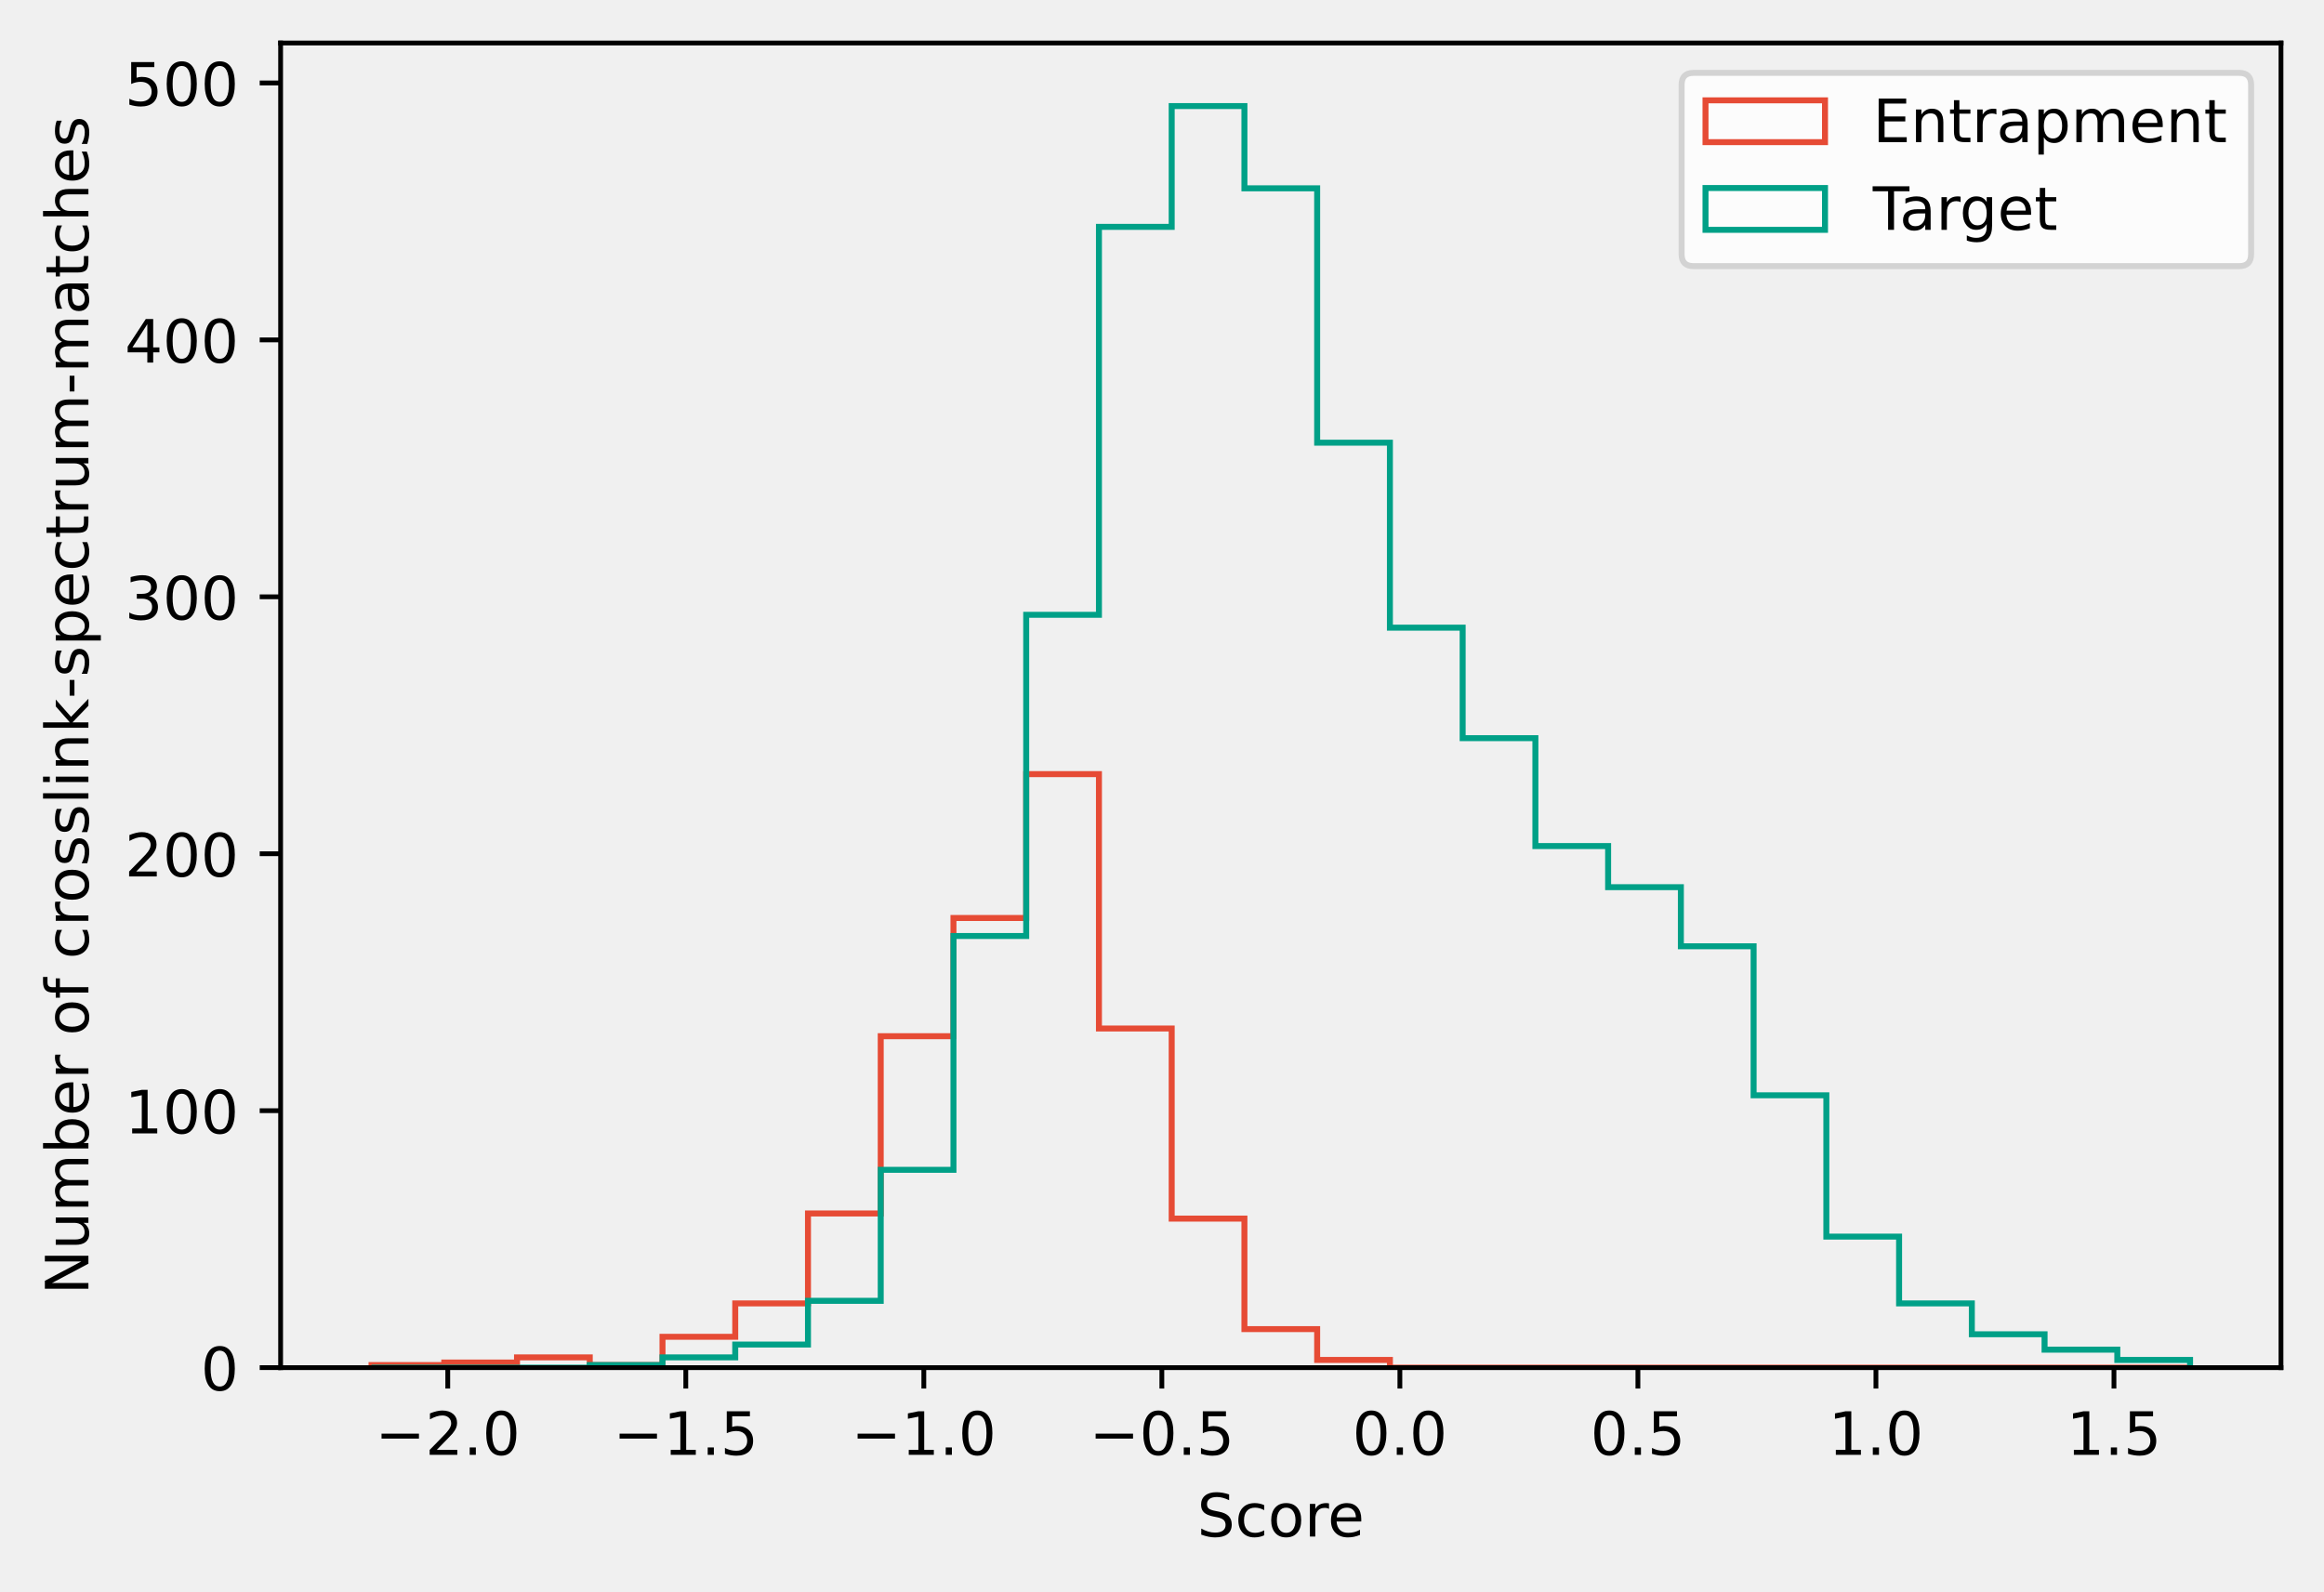
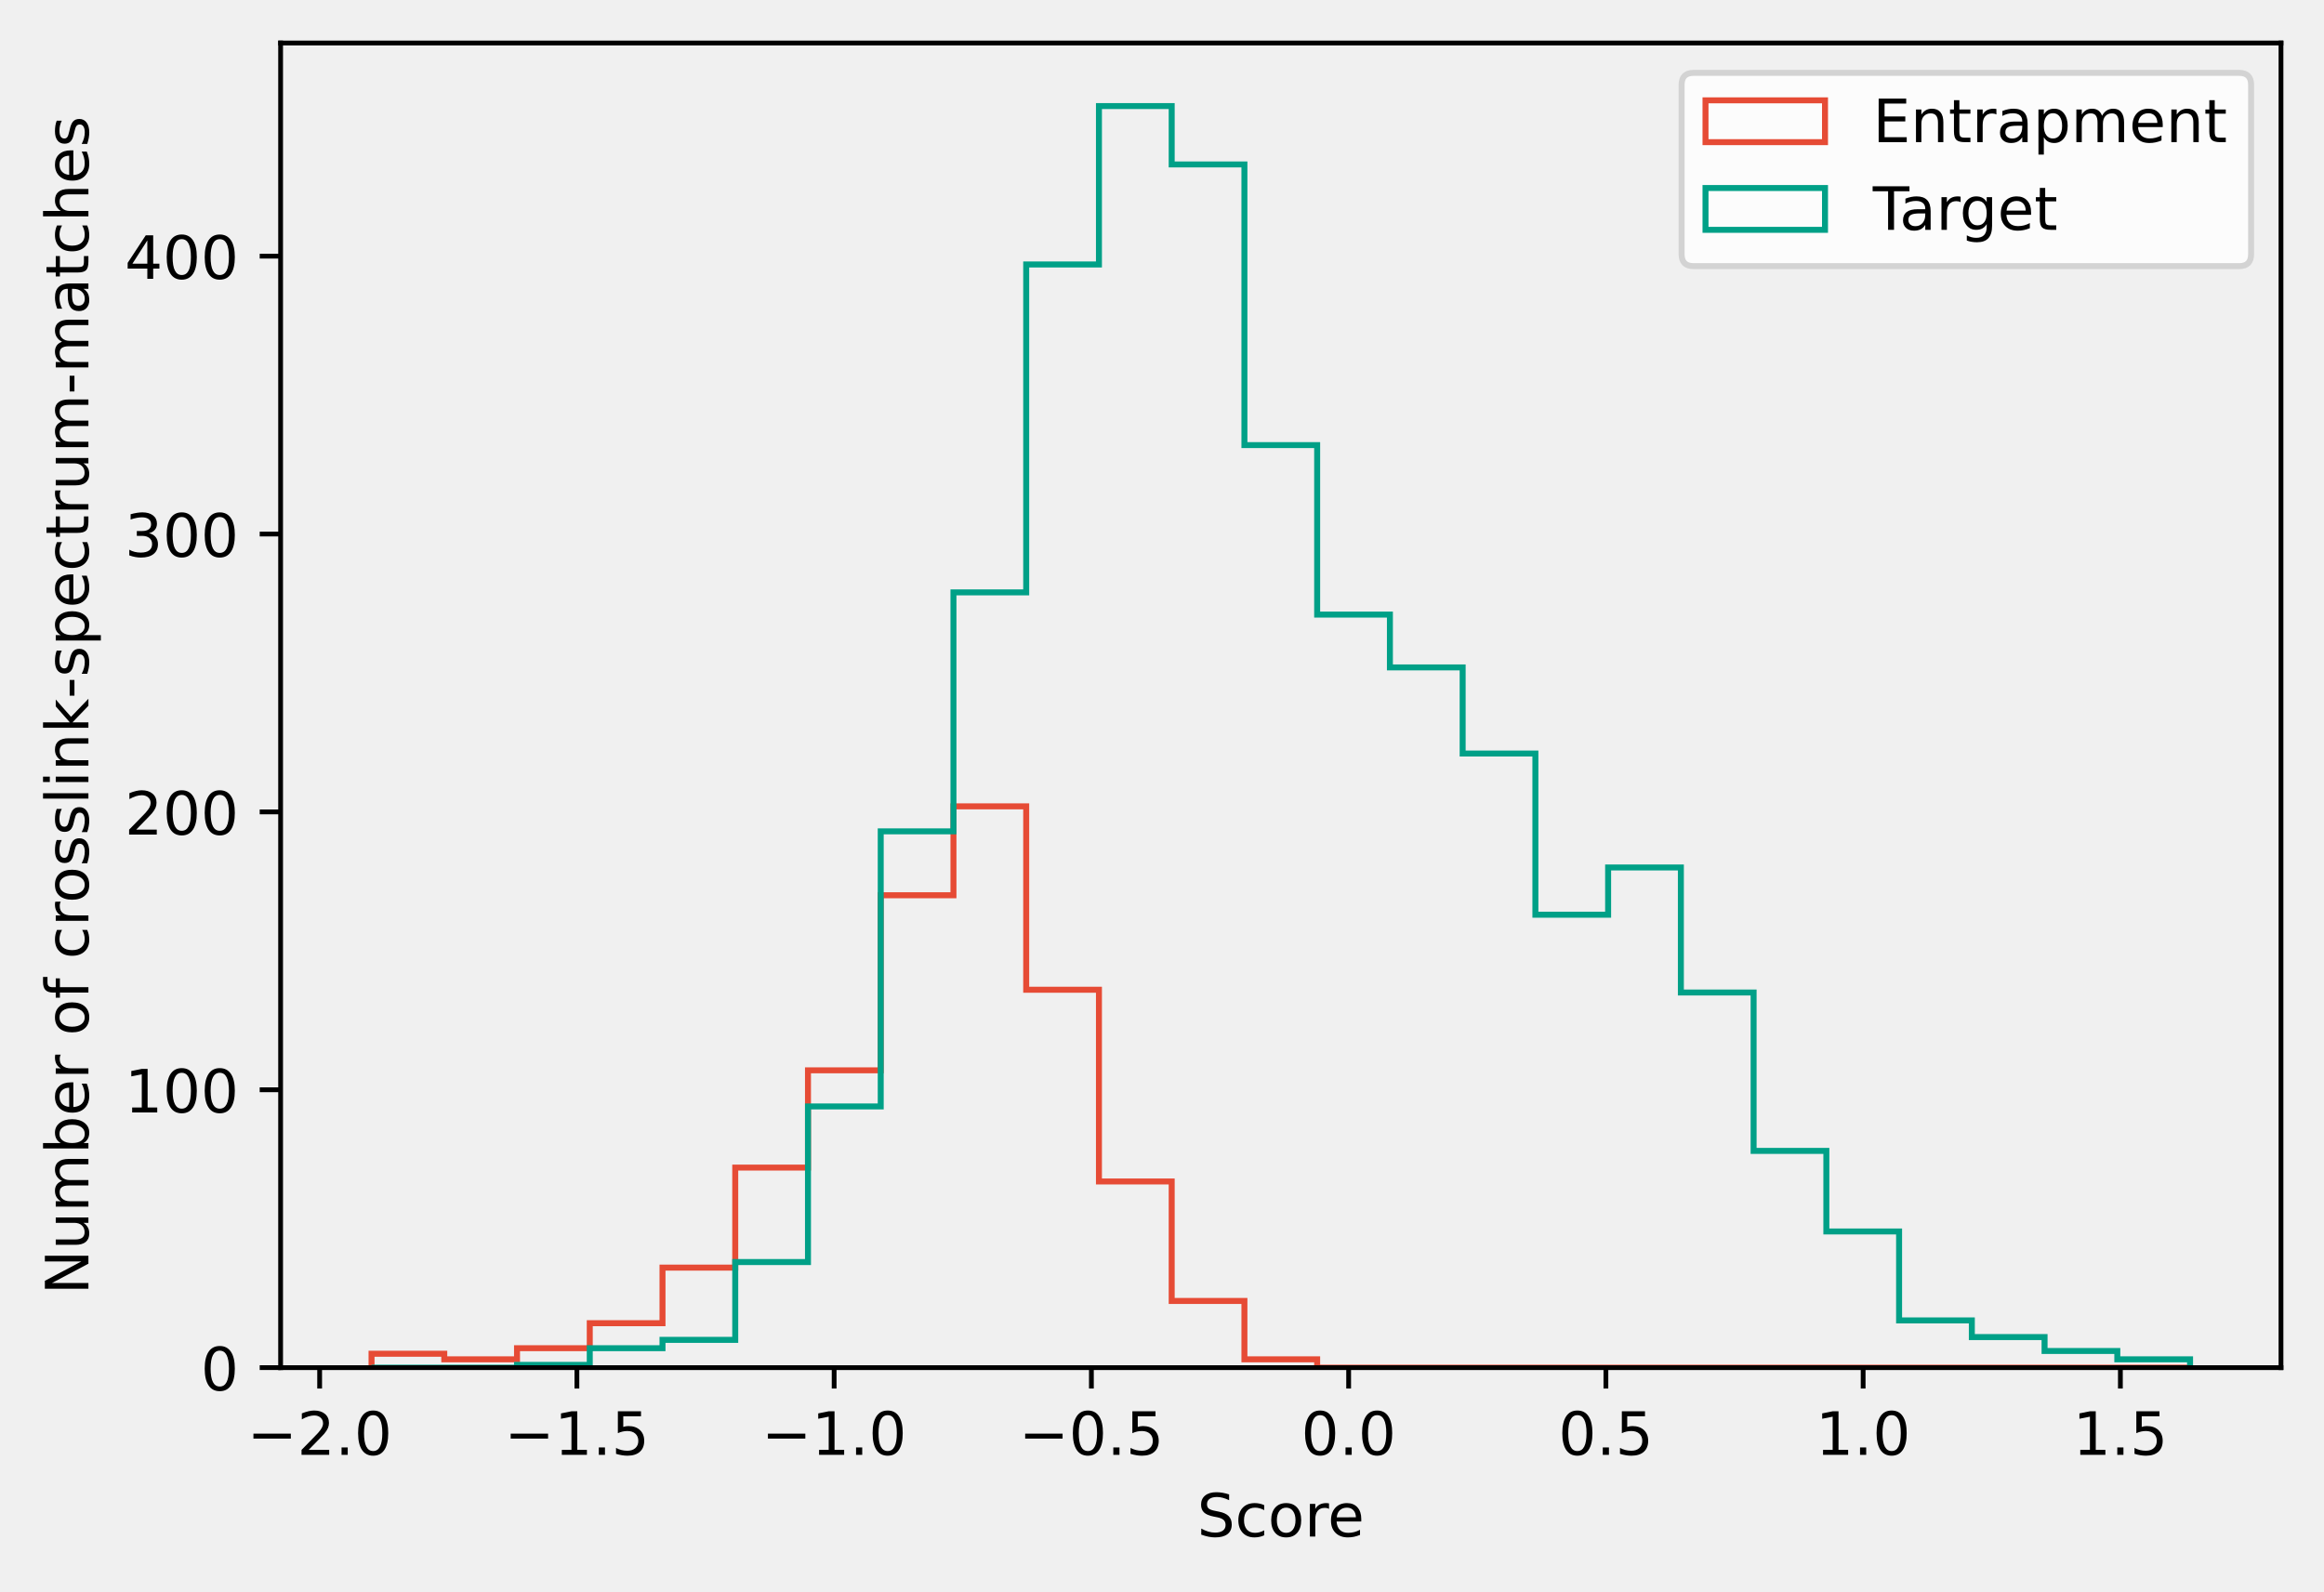
<svg xmlns="http://www.w3.org/2000/svg" xmlns:xlink="http://www.w3.org/1999/xlink" width="388.966pt" height="266.516pt" viewBox="0 0 388.966 266.516" version="1.1">
  <defs>
    <style type="text/css">*{stroke-linejoin: round; stroke-linecap: butt}</style>
  </defs>
  <g id="figure_1">
    <g id="patch_1">
      <path d="M -0 266.516  L 388.966 266.516  L 388.966 0  L -0 0  L -0 266.516  z " style="fill: none" />
    </g>
    <g id="axes_1">
      <g id="patch_2">
        <path d="M 46.966 228.96  L 381.766 228.96  L 381.766 7.2  L 46.966 7.2  L 46.966 228.96  z " style="fill: none" />
      </g>
      <g id="matplotlib.axis_1">
        <g id="xtick_1">
          <g id="line2d_1">
            <defs>
-               <path id="m8bfc042904" d="M 0 0  L 0 3.5  " style="stroke: #000000; stroke-width: 0.8" />
-             </defs>
-             <g>
-               <use xlink:href="#m8bfc042904" x="74.941" y="228.96" style="stroke: #000000; stroke-width: 0.8" />
+               <path id="m5b185b31cc" d="M 0 0  L 0 3.5  " style="stroke: #000000; stroke-width: 0.8" />
+             </defs>
+             <g>
+               <use xlink:href="#m5b185b31cc" x="53.498" y="228.96" style="stroke: #000000; stroke-width: 0.8" />
            </g>
          </g>
          <g id="text_1">
-             <g transform="translate(62.80006 243.5584) scale(0.1 -0.1)">
+             <g transform="translate(41.35702 243.5584) scale(0.1 -0.1)">
              <defs>
                <path id="DejaVuSans-2212" d="M 678 2272  L 4684 2272  L 4684 1741  L 678 1741  L 678 2272  z " transform="scale(0.015625)" />
                <path id="DejaVuSans-32" d="M 1228 531  L 3431 531  L 3431 0  L 469 0  L 469 531  Q 828 903 1448 1529  Q 2069 2156 2228 2338  Q 2531 2678 2651 2914  Q 2772 3150 2772 3378  Q 2772 3750 2511 3984  Q 2250 4219 1831 4219  Q 1534 4219 1204 4116  Q 875 4013 500 3803  L 500 4441  Q 881 4594 1212 4672  Q 1544 4750 1819 4750  Q 2544 4750 2975 4387  Q 3406 4025 3406 3419  Q 3406 3131 3298 2873  Q 3191 2616 2906 2266  Q 2828 2175 2409 1742  Q 1991 1309 1228 531  z " transform="scale(0.015625)" />
                <path id="DejaVuSans-2e" d="M 684 794  L 1344 794  L 1344 0  L 684 0  L 684 794  z " transform="scale(0.015625)" />
                <path id="DejaVuSans-30" d="M 2034 4250  Q 1547 4250 1301 3770  Q 1056 3291 1056 2328  Q 1056 1369 1301 889  Q 1547 409 2034 409  Q 2525 409 2770 889  Q 3016 1369 3016 2328  Q 3016 3291 2770 3770  Q 2525 4250 2034 4250  z M 2034 4750  Q 2819 4750 3233 4129  Q 3647 3509 3647 2328  Q 3647 1150 3233 529  Q 2819 -91 2034 -91  Q 1250 -91 836 529  Q 422 1150 422 2328  Q 422 3509 836 4129  Q 1250 4750 2034 4750  z " transform="scale(0.015625)" />
              </defs>
              <use xlink:href="#DejaVuSans-2212" />
              <use xlink:href="#DejaVuSans-32" transform="translate(83.78906 0)" />
              <use xlink:href="#DejaVuSans-2e" transform="translate(147.4121 0)" />
              <use xlink:href="#DejaVuSans-30" transform="translate(179.1992 0)" />
            </g>
          </g>
        </g>
        <g id="xtick_2">
          <g id="line2d_2">
            <g>
-               <use xlink:href="#m8bfc042904" x="114.78" y="228.96" style="stroke: #000000; stroke-width: 0.8" />
+               <use xlink:href="#m5b185b31cc" x="96.554" y="228.96" style="stroke: #000000; stroke-width: 0.8" />
            </g>
          </g>
          <g id="text_2">
-             <g transform="translate(102.6387 243.5584) scale(0.1 -0.1)">
+             <g transform="translate(84.41268 243.5584) scale(0.1 -0.1)">
              <defs>
                <path id="DejaVuSans-31" d="M 794 531  L 1825 531  L 1825 4091  L 703 3866  L 703 4441  L 1819 4666  L 2450 4666  L 2450 531  L 3481 531  L 3481 0  L 794 0  L 794 531  z " transform="scale(0.015625)" />
                <path id="DejaVuSans-35" d="M 691 4666  L 3169 4666  L 3169 4134  L 1269 4134  L 1269 2991  Q 1406 3038 1543 3061  Q 1681 3084 1819 3084  Q 2600 3084 3056 2656  Q 3513 2228 3513 1497  Q 3513 744 3044 326  Q 2575 -91 1722 -91  Q 1428 -91 1123 -41  Q 819 9 494 109  L 494 744  Q 775 591 1075 516  Q 1375 441 1709 441  Q 2250 441 2565 725  Q 2881 1009 2881 1497  Q 2881 1984 2565 2268  Q 2250 2553 1709 2553  Q 1456 2553 1204 2497  Q 953 2441 691 2322  L 691 4666  z " transform="scale(0.015625)" />
              </defs>
              <use xlink:href="#DejaVuSans-2212" />
              <use xlink:href="#DejaVuSans-31" transform="translate(83.78906 0)" />
              <use xlink:href="#DejaVuSans-2e" transform="translate(147.4121 0)" />
              <use xlink:href="#DejaVuSans-35" transform="translate(179.1992 0)" />
            </g>
          </g>
        </g>
        <g id="xtick_3">
          <g id="line2d_3">
            <g>
-               <use xlink:href="#m8bfc042904" x="154.619" y="228.96" style="stroke: #000000; stroke-width: 0.8" />
+               <use xlink:href="#m5b185b31cc" x="139.61" y="228.96" style="stroke: #000000; stroke-width: 0.8" />
            </g>
          </g>
          <g id="text_3">
-             <g transform="translate(142.4774 243.5584) scale(0.1 -0.1)">
+             <g transform="translate(127.4683 243.5584) scale(0.1 -0.1)">
              <use xlink:href="#DejaVuSans-2212" />
              <use xlink:href="#DejaVuSans-31" transform="translate(83.78906 0)" />
              <use xlink:href="#DejaVuSans-2e" transform="translate(147.4121 0)" />
              <use xlink:href="#DejaVuSans-30" transform="translate(179.1992 0)" />
            </g>
          </g>
        </g>
        <g id="xtick_4">
          <g id="line2d_4">
            <g>
-               <use xlink:href="#m8bfc042904" x="194.457" y="228.96" style="stroke: #000000; stroke-width: 0.8" />
+               <use xlink:href="#m5b185b31cc" x="182.665" y="228.96" style="stroke: #000000; stroke-width: 0.8" />
            </g>
          </g>
          <g id="text_4">
-             <g transform="translate(182.316 243.5584) scale(0.1 -0.1)">
+             <g transform="translate(170.524 243.5584) scale(0.1 -0.1)">
              <use xlink:href="#DejaVuSans-2212" />
              <use xlink:href="#DejaVuSans-30" transform="translate(83.78906 0)" />
              <use xlink:href="#DejaVuSans-2e" transform="translate(147.4121 0)" />
              <use xlink:href="#DejaVuSans-35" transform="translate(179.1992 0)" />
            </g>
          </g>
        </g>
        <g id="xtick_5">
          <g id="line2d_5">
            <g>
-               <use xlink:href="#m8bfc042904" x="234.296" y="228.96" style="stroke: #000000; stroke-width: 0.8" />
+               <use xlink:href="#m5b185b31cc" x="225.721" y="228.96" style="stroke: #000000; stroke-width: 0.8" />
            </g>
          </g>
          <g id="text_5">
-             <g transform="translate(226.3445 243.5584) scale(0.1 -0.1)">
+             <g transform="translate(217.7695 243.5584) scale(0.1 -0.1)">
              <use xlink:href="#DejaVuSans-30" />
              <use xlink:href="#DejaVuSans-2e" transform="translate(63.62305 0)" />
              <use xlink:href="#DejaVuSans-30" transform="translate(95.41016 0)" />
            </g>
          </g>
        </g>
        <g id="xtick_6">
          <g id="line2d_6">
            <g>
-               <use xlink:href="#m8bfc042904" x="274.135" y="228.96" style="stroke: #000000; stroke-width: 0.8" />
+               <use xlink:href="#m5b185b31cc" x="268.777" y="228.96" style="stroke: #000000; stroke-width: 0.8" />
            </g>
          </g>
          <g id="text_6">
-             <g transform="translate(266.1832 243.5584) scale(0.1 -0.1)">
+             <g transform="translate(260.8252 243.5584) scale(0.1 -0.1)">
              <use xlink:href="#DejaVuSans-30" />
              <use xlink:href="#DejaVuSans-2e" transform="translate(63.62305 0)" />
              <use xlink:href="#DejaVuSans-35" transform="translate(95.41016 0)" />
            </g>
          </g>
        </g>
        <g id="xtick_7">
          <g id="line2d_7">
            <g>
-               <use xlink:href="#m8bfc042904" x="313.973" y="228.96" style="stroke: #000000; stroke-width: 0.8" />
+               <use xlink:href="#m5b185b31cc" x="311.832" y="228.96" style="stroke: #000000; stroke-width: 0.8" />
            </g>
          </g>
          <g id="text_7">
-             <g transform="translate(306.0219 243.5584) scale(0.1 -0.1)">
+             <g transform="translate(303.8808 243.5584) scale(0.1 -0.1)">
              <use xlink:href="#DejaVuSans-31" />
              <use xlink:href="#DejaVuSans-2e" transform="translate(63.62305 0)" />
              <use xlink:href="#DejaVuSans-30" transform="translate(95.41016 0)" />
            </g>
          </g>
        </g>
        <g id="xtick_8">
          <g id="line2d_8">
            <g>
-               <use xlink:href="#m8bfc042904" x="353.812" y="228.96" style="stroke: #000000; stroke-width: 0.8" />
+               <use xlink:href="#m5b185b31cc" x="354.888" y="228.96" style="stroke: #000000; stroke-width: 0.8" />
            </g>
          </g>
          <g id="text_8">
-             <g transform="translate(345.8605 243.5584) scale(0.1 -0.1)">
+             <g transform="translate(346.9365 243.5584) scale(0.1 -0.1)">
              <use xlink:href="#DejaVuSans-31" />
              <use xlink:href="#DejaVuSans-2e" transform="translate(63.62305 0)" />
              <use xlink:href="#DejaVuSans-35" transform="translate(95.41016 0)" />
            </g>
          </g>
        </g>
        <g id="text_9">
          <g transform="translate(200.3633 257.2366) scale(0.1 -0.1)">
            <defs>
              <path id="DejaVuSans-53" d="M 3425 4513  L 3425 3897  Q 3066 4069 2747 4153  Q 2428 4238 2131 4238  Q 1616 4238 1336 4038  Q 1056 3838 1056 3469  Q 1056 3159 1242 3001  Q 1428 2844 1947 2747  L 2328 2669  Q 3034 2534 3370 2195  Q 3706 1856 3706 1288  Q 3706 609 3251 259  Q 2797 -91 1919 -91  Q 1588 -91 1214 -16  Q 841 59 441 206  L 441 856  Q 825 641 1194 531  Q 1563 422 1919 422  Q 2459 422 2753 634  Q 3047 847 3047 1241  Q 3047 1584 2836 1778  Q 2625 1972 2144 2069  L 1759 2144  Q 1053 2284 737 2584  Q 422 2884 422 3419  Q 422 4038 858 4394  Q 1294 4750 2059 4750  Q 2388 4750 2728 4690  Q 3069 4631 3425 4513  z " transform="scale(0.015625)" />
              <path id="DejaVuSans-63" d="M 3122 3366  L 3122 2828  Q 2878 2963 2633 3030  Q 2388 3097 2138 3097  Q 1578 3097 1268 2742  Q 959 2388 959 1747  Q 959 1106 1268 751  Q 1578 397 2138 397  Q 2388 397 2633 464  Q 2878 531 3122 666  L 3122 134  Q 2881 22 2623 -34  Q 2366 -91 2075 -91  Q 1284 -91 818 406  Q 353 903 353 1747  Q 353 2603 823 3093  Q 1294 3584 2113 3584  Q 2378 3584 2631 3529  Q 2884 3475 3122 3366  z " transform="scale(0.015625)" />
              <path id="DejaVuSans-6f" d="M 1959 3097  Q 1497 3097 1228 2736  Q 959 2375 959 1747  Q 959 1119 1226 758  Q 1494 397 1959 397  Q 2419 397 2687 759  Q 2956 1122 2956 1747  Q 2956 2369 2687 2733  Q 2419 3097 1959 3097  z M 1959 3584  Q 2709 3584 3137 3096  Q 3566 2609 3566 1747  Q 3566 888 3137 398  Q 2709 -91 1959 -91  Q 1206 -91 779 398  Q 353 888 353 1747  Q 353 2609 779 3096  Q 1206 3584 1959 3584  z " transform="scale(0.015625)" />
              <path id="DejaVuSans-72" d="M 2631 2963  Q 2534 3019 2420 3045  Q 2306 3072 2169 3072  Q 1681 3072 1420 2755  Q 1159 2438 1159 1844  L 1159 0  L 581 0  L 581 3500  L 1159 3500  L 1159 2956  Q 1341 3275 1631 3429  Q 1922 3584 2338 3584  Q 2397 3584 2469 3576  Q 2541 3569 2628 3553  L 2631 2963  z " transform="scale(0.015625)" />
              <path id="DejaVuSans-65" d="M 3597 1894  L 3597 1613  L 953 1613  Q 991 1019 1311 708  Q 1631 397 2203 397  Q 2534 397 2845 478  Q 3156 559 3463 722  L 3463 178  Q 3153 47 2828 -22  Q 2503 -91 2169 -91  Q 1331 -91 842 396  Q 353 884 353 1716  Q 353 2575 817 3079  Q 1281 3584 2069 3584  Q 2775 3584 3186 3129  Q 3597 2675 3597 1894  z M 3022 2063  Q 3016 2534 2758 2815  Q 2500 3097 2075 3097  Q 1594 3097 1305 2825  Q 1016 2553 972 2059  L 3022 2063  z " transform="scale(0.015625)" />
            </defs>
            <use xlink:href="#DejaVuSans-53" />
            <use xlink:href="#DejaVuSans-63" transform="translate(63.47656 0)" />
            <use xlink:href="#DejaVuSans-6f" transform="translate(118.457 0)" />
            <use xlink:href="#DejaVuSans-72" transform="translate(179.6387 0)" />
            <use xlink:href="#DejaVuSans-65" transform="translate(218.502 0)" />
          </g>
        </g>
      </g>
      <g id="matplotlib.axis_2">
        <g id="ytick_1">
          <g id="line2d_9">
            <defs>
-               <path id="m1d8ee5b505" d="M 0 0  L -3.5 0  " style="stroke: #000000; stroke-width: 0.8" />
-             </defs>
-             <g>
-               <use xlink:href="#m1d8ee5b505" x="46.966" y="228.96" style="stroke: #000000; stroke-width: 0.8" />
+               <path id="m7d819f9868" d="M 0 0  L -3.5 0  " style="stroke: #000000; stroke-width: 0.8" />
+             </defs>
+             <g>
+               <use xlink:href="#m7d819f9868" x="46.966" y="228.96" style="stroke: #000000; stroke-width: 0.8" />
            </g>
          </g>
          <g id="text_10">
            <g transform="translate(33.60312 232.7592) scale(0.1 -0.1)">
              <use xlink:href="#DejaVuSans-30" />
            </g>
          </g>
        </g>
        <g id="ytick_2">
          <g id="line2d_10">
            <g>
-               <use xlink:href="#m1d8ee5b505" x="46.966" y="185.946" style="stroke: #000000; stroke-width: 0.8" />
+               <use xlink:href="#m7d819f9868" x="46.966" y="182.44" style="stroke: #000000; stroke-width: 0.8" />
            </g>
          </g>
          <g id="text_11">
-             <g transform="translate(20.87813 189.745) scale(0.1 -0.1)">
+             <g transform="translate(20.87813 186.2394) scale(0.1 -0.1)">
              <use xlink:href="#DejaVuSans-31" />
              <use xlink:href="#DejaVuSans-30" transform="translate(63.62305 0)" />
              <use xlink:href="#DejaVuSans-30" transform="translate(127.2461 0)" />
            </g>
          </g>
        </g>
        <g id="ytick_3">
          <g id="line2d_11">
            <g>
-               <use xlink:href="#m1d8ee5b505" x="46.966" y="142.931" style="stroke: #000000; stroke-width: 0.8" />
+               <use xlink:href="#m7d819f9868" x="46.966" y="135.92" style="stroke: #000000; stroke-width: 0.8" />
            </g>
          </g>
          <g id="text_12">
-             <g transform="translate(20.87813 146.7307) scale(0.1 -0.1)">
+             <g transform="translate(20.87813 139.7196) scale(0.1 -0.1)">
              <use xlink:href="#DejaVuSans-32" />
              <use xlink:href="#DejaVuSans-30" transform="translate(63.62305 0)" />
              <use xlink:href="#DejaVuSans-30" transform="translate(127.2461 0)" />
            </g>
          </g>
        </g>
        <g id="ytick_4">
          <g id="line2d_12">
            <g>
-               <use xlink:href="#m1d8ee5b505" x="46.966" y="99.917" style="stroke: #000000; stroke-width: 0.8" />
+               <use xlink:href="#m7d819f9868" x="46.966" y="89.401" style="stroke: #000000; stroke-width: 0.8" />
            </g>
          </g>
          <g id="text_13">
-             <g transform="translate(20.87813 103.7164) scale(0.1 -0.1)">
+             <g transform="translate(20.87813 93.19975) scale(0.1 -0.1)">
              <defs>
                <path id="DejaVuSans-33" d="M 2597 2516  Q 3050 2419 3304 2112  Q 3559 1806 3559 1356  Q 3559 666 3084 287  Q 2609 -91 1734 -91  Q 1441 -91 1130 -33  Q 819 25 488 141  L 488 750  Q 750 597 1062 519  Q 1375 441 1716 441  Q 2309 441 2620 675  Q 2931 909 2931 1356  Q 2931 1769 2642 2001  Q 2353 2234 1838 2234  L 1294 2234  L 1294 2753  L 1863 2753  Q 2328 2753 2575 2939  Q 2822 3125 2822 3475  Q 2822 3834 2567 4026  Q 2313 4219 1838 4219  Q 1578 4219 1281 4162  Q 984 4106 628 3988  L 628 4550  Q 988 4650 1302 4700  Q 1616 4750 1894 4750  Q 2613 4750 3031 4423  Q 3450 4097 3450 3541  Q 3450 3153 3228 2886  Q 3006 2619 2597 2516  z " transform="scale(0.015625)" />
              </defs>
              <use xlink:href="#DejaVuSans-33" />
              <use xlink:href="#DejaVuSans-30" transform="translate(63.62305 0)" />
              <use xlink:href="#DejaVuSans-30" transform="translate(127.2461 0)" />
            </g>
          </g>
        </g>
        <g id="ytick_5">
          <g id="line2d_13">
            <g>
-               <use xlink:href="#m1d8ee5b505" x="46.966" y="56.903" style="stroke: #000000; stroke-width: 0.8" />
+               <use xlink:href="#m7d819f9868" x="46.966" y="42.881" style="stroke: #000000; stroke-width: 0.8" />
            </g>
          </g>
          <g id="text_14">
-             <g transform="translate(20.87813 60.70219) scale(0.1 -0.1)">
+             <g transform="translate(20.87813 46.67992) scale(0.1 -0.1)">
              <defs>
                <path id="DejaVuSans-34" d="M 2419 4116  L 825 1625  L 2419 1625  L 2419 4116  z M 2253 4666  L 3047 4666  L 3047 1625  L 3713 1625  L 3713 1100  L 3047 1100  L 3047 0  L 2419 0  L 2419 1100  L 313 1100  L 313 1709  L 2253 4666  z " transform="scale(0.015625)" />
              </defs>
              <use xlink:href="#DejaVuSans-34" />
              <use xlink:href="#DejaVuSans-30" transform="translate(63.62305 0)" />
              <use xlink:href="#DejaVuSans-30" transform="translate(127.2461 0)" />
            </g>
          </g>
        </g>
-         <g id="ytick_6">
-           <g id="line2d_14">
-             <g>
-               <use xlink:href="#m1d8ee5b505" x="46.966" y="13.889" style="stroke: #000000; stroke-width: 0.8" />
-             </g>
-           </g>
-           <g id="text_15">
-             <g transform="translate(20.87813 17.68794) scale(0.1 -0.1)">
-               <use xlink:href="#DejaVuSans-35" />
-               <use xlink:href="#DejaVuSans-30" transform="translate(63.62305 0)" />
-               <use xlink:href="#DejaVuSans-30" transform="translate(127.2461 0)" />
-             </g>
-           </g>
-         </g>
-         <g id="text_16">
+         <g id="text_15">
          <g transform="translate(14.79844 216.7277) rotate(-90) scale(0.1 -0.1)">
            <defs>
              <path id="DejaVuSans-4e" d="M 628 4666  L 1478 4666  L 3547 763  L 3547 4666  L 4159 4666  L 4159 0  L 3309 0  L 1241 3903  L 1241 0  L 628 0  L 628 4666  z " transform="scale(0.015625)" />
              <path id="DejaVuSans-75" d="M 544 1381  L 544 3500  L 1119 3500  L 1119 1403  Q 1119 906 1312 657  Q 1506 409 1894 409  Q 2359 409 2629 706  Q 2900 1003 2900 1516  L 2900 3500  L 3475 3500  L 3475 0  L 2900 0  L 2900 538  Q 2691 219 2414 64  Q 2138 -91 1772 -91  Q 1169 -91 856 284  Q 544 659 544 1381  z M 1991 3584  L 1991 3584  z " transform="scale(0.015625)" />
              <path id="DejaVuSans-6d" d="M 3328 2828  Q 3544 3216 3844 3400  Q 4144 3584 4550 3584  Q 5097 3584 5394 3201  Q 5691 2819 5691 2113  L 5691 0  L 5113 0  L 5113 2094  Q 5113 2597 4934 2840  Q 4756 3084 4391 3084  Q 3944 3084 3684 2787  Q 3425 2491 3425 1978  L 3425 0  L 2847 0  L 2847 2094  Q 2847 2600 2669 2842  Q 2491 3084 2119 3084  Q 1678 3084 1418 2786  Q 1159 2488 1159 1978  L 1159 0  L 581 0  L 581 3500  L 1159 3500  L 1159 2956  Q 1356 3278 1631 3431  Q 1906 3584 2284 3584  Q 2666 3584 2933 3390  Q 3200 3197 3328 2828  z " transform="scale(0.015625)" />
              <path id="DejaVuSans-62" d="M 3116 1747  Q 3116 2381 2855 2742  Q 2594 3103 2138 3103  Q 1681 3103 1420 2742  Q 1159 2381 1159 1747  Q 1159 1113 1420 752  Q 1681 391 2138 391  Q 2594 391 2855 752  Q 3116 1113 3116 1747  z M 1159 2969  Q 1341 3281 1617 3432  Q 1894 3584 2278 3584  Q 2916 3584 3314 3078  Q 3713 2572 3713 1747  Q 3713 922 3314 415  Q 2916 -91 2278 -91  Q 1894 -91 1617 61  Q 1341 213 1159 525  L 1159 0  L 581 0  L 581 4863  L 1159 4863  L 1159 2969  z " transform="scale(0.015625)" />
              <path id="DejaVuSans-20" transform="scale(0.015625)" />
              <path id="DejaVuSans-66" d="M 2375 4863  L 2375 4384  L 1825 4384  Q 1516 4384 1395 4259  Q 1275 4134 1275 3809  L 1275 3500  L 2222 3500  L 2222 3053  L 1275 3053  L 1275 0  L 697 0  L 697 3053  L 147 3053  L 147 3500  L 697 3500  L 697 3744  Q 697 4328 969 4595  Q 1241 4863 1831 4863  L 2375 4863  z " transform="scale(0.015625)" />
              <path id="DejaVuSans-73" d="M 2834 3397  L 2834 2853  Q 2591 2978 2328 3040  Q 2066 3103 1784 3103  Q 1356 3103 1142 2972  Q 928 2841 928 2578  Q 928 2378 1081 2264  Q 1234 2150 1697 2047  L 1894 2003  Q 2506 1872 2764 1633  Q 3022 1394 3022 966  Q 3022 478 2636 193  Q 2250 -91 1575 -91  Q 1294 -91 989 -36  Q 684 19 347 128  L 347 722  Q 666 556 975 473  Q 1284 391 1588 391  Q 1994 391 2212 530  Q 2431 669 2431 922  Q 2431 1156 2273 1281  Q 2116 1406 1581 1522  L 1381 1569  Q 847 1681 609 1914  Q 372 2147 372 2553  Q 372 3047 722 3315  Q 1072 3584 1716 3584  Q 2034 3584 2315 3537  Q 2597 3491 2834 3397  z " transform="scale(0.015625)" />
              <path id="DejaVuSans-6c" d="M 603 4863  L 1178 4863  L 1178 0  L 603 0  L 603 4863  z " transform="scale(0.015625)" />
              <path id="DejaVuSans-69" d="M 603 3500  L 1178 3500  L 1178 0  L 603 0  L 603 3500  z M 603 4863  L 1178 4863  L 1178 4134  L 603 4134  L 603 4863  z " transform="scale(0.015625)" />
              <path id="DejaVuSans-6e" d="M 3513 2113  L 3513 0  L 2938 0  L 2938 2094  Q 2938 2591 2744 2837  Q 2550 3084 2163 3084  Q 1697 3084 1428 2787  Q 1159 2491 1159 1978  L 1159 0  L 581 0  L 581 3500  L 1159 3500  L 1159 2956  Q 1366 3272 1645 3428  Q 1925 3584 2291 3584  Q 2894 3584 3203 3211  Q 3513 2838 3513 2113  z " transform="scale(0.015625)" />
              <path id="DejaVuSans-6b" d="M 581 4863  L 1159 4863  L 1159 1991  L 2875 3500  L 3609 3500  L 1753 1863  L 3688 0  L 2938 0  L 1159 1709  L 1159 0  L 581 0  L 581 4863  z " transform="scale(0.015625)" />
              <path id="DejaVuSans-2d" d="M 313 2009  L 1997 2009  L 1997 1497  L 313 1497  L 313 2009  z " transform="scale(0.015625)" />
              <path id="DejaVuSans-70" d="M 1159 525  L 1159 -1331  L 581 -1331  L 581 3500  L 1159 3500  L 1159 2969  Q 1341 3281 1617 3432  Q 1894 3584 2278 3584  Q 2916 3584 3314 3078  Q 3713 2572 3713 1747  Q 3713 922 3314 415  Q 2916 -91 2278 -91  Q 1894 -91 1617 61  Q 1341 213 1159 525  z M 3116 1747  Q 3116 2381 2855 2742  Q 2594 3103 2138 3103  Q 1681 3103 1420 2742  Q 1159 2381 1159 1747  Q 1159 1113 1420 752  Q 1681 391 2138 391  Q 2594 391 2855 752  Q 3116 1113 3116 1747  z " transform="scale(0.015625)" />
              <path id="DejaVuSans-74" d="M 1172 4494  L 1172 3500  L 2356 3500  L 2356 3053  L 1172 3053  L 1172 1153  Q 1172 725 1289 603  Q 1406 481 1766 481  L 2356 481  L 2356 0  L 1766 0  Q 1100 0 847 248  Q 594 497 594 1153  L 594 3053  L 172 3053  L 172 3500  L 594 3500  L 594 4494  L 1172 4494  z " transform="scale(0.015625)" />
              <path id="DejaVuSans-61" d="M 2194 1759  Q 1497 1759 1228 1600  Q 959 1441 959 1056  Q 959 750 1161 570  Q 1363 391 1709 391  Q 2188 391 2477 730  Q 2766 1069 2766 1631  L 2766 1759  L 2194 1759  z M 3341 1997  L 3341 0  L 2766 0  L 2766 531  Q 2569 213 2275 61  Q 1981 -91 1556 -91  Q 1019 -91 701 211  Q 384 513 384 1019  Q 384 1609 779 1909  Q 1175 2209 1959 2209  L 2766 2209  L 2766 2266  Q 2766 2663 2505 2880  Q 2244 3097 1772 3097  Q 1472 3097 1187 3025  Q 903 2953 641 2809  L 641 3341  Q 956 3463 1253 3523  Q 1550 3584 1831 3584  Q 2591 3584 2966 3190  Q 3341 2797 3341 1997  z " transform="scale(0.015625)" />
              <path id="DejaVuSans-68" d="M 3513 2113  L 3513 0  L 2938 0  L 2938 2094  Q 2938 2591 2744 2837  Q 2550 3084 2163 3084  Q 1697 3084 1428 2787  Q 1159 2491 1159 1978  L 1159 0  L 581 0  L 581 4863  L 1159 4863  L 1159 2956  Q 1366 3272 1645 3428  Q 1925 3584 2291 3584  Q 2894 3584 3203 3211  Q 3513 2838 3513 2113  z " transform="scale(0.015625)" />
            </defs>
            <use xlink:href="#DejaVuSans-4e" />
            <use xlink:href="#DejaVuSans-75" transform="translate(74.80469 0)" />
            <use xlink:href="#DejaVuSans-6d" transform="translate(138.1836 0)" />
            <use xlink:href="#DejaVuSans-62" transform="translate(235.5957 0)" />
            <use xlink:href="#DejaVuSans-65" transform="translate(299.0723 0)" />
            <use xlink:href="#DejaVuSans-72" transform="translate(360.5957 0)" />
            <use xlink:href="#DejaVuSans-20" transform="translate(401.709 0)" />
            <use xlink:href="#DejaVuSans-6f" transform="translate(433.4961 0)" />
            <use xlink:href="#DejaVuSans-66" transform="translate(494.6777 0)" />
            <use xlink:href="#DejaVuSans-20" transform="translate(529.8828 0)" />
            <use xlink:href="#DejaVuSans-63" transform="translate(561.6699 0)" />
            <use xlink:href="#DejaVuSans-72" transform="translate(616.6504 0)" />
            <use xlink:href="#DejaVuSans-6f" transform="translate(655.5137 0)" />
            <use xlink:href="#DejaVuSans-73" transform="translate(716.6953 0)" />
            <use xlink:href="#DejaVuSans-73" transform="translate(768.7949 0)" />
            <use xlink:href="#DejaVuSans-6c" transform="translate(820.8945 0)" />
            <use xlink:href="#DejaVuSans-69" transform="translate(848.6777 0)" />
            <use xlink:href="#DejaVuSans-6e" transform="translate(876.4609 0)" />
            <use xlink:href="#DejaVuSans-6b" transform="translate(939.8398 0)" />
            <use xlink:href="#DejaVuSans-2d" transform="translate(997.75 0)" />
            <use xlink:href="#DejaVuSans-73" transform="translate(1033.834 0)" />
            <use xlink:href="#DejaVuSans-70" transform="translate(1085.934 0)" />
            <use xlink:href="#DejaVuSans-65" transform="translate(1149.41 0)" />
            <use xlink:href="#DejaVuSans-63" transform="translate(1210.934 0)" />
            <use xlink:href="#DejaVuSans-74" transform="translate(1265.914 0)" />
            <use xlink:href="#DejaVuSans-72" transform="translate(1305.123 0)" />
            <use xlink:href="#DejaVuSans-75" transform="translate(1346.236 0)" />
            <use xlink:href="#DejaVuSans-6d" transform="translate(1409.615 0)" />
            <use xlink:href="#DejaVuSans-2d" transform="translate(1507.027 0)" />
            <use xlink:href="#DejaVuSans-6d" transform="translate(1543.111 0)" />
            <use xlink:href="#DejaVuSans-61" transform="translate(1640.523 0)" />
            <use xlink:href="#DejaVuSans-74" transform="translate(1701.803 0)" />
            <use xlink:href="#DejaVuSans-63" transform="translate(1741.012 0)" />
            <use xlink:href="#DejaVuSans-68" transform="translate(1795.992 0)" />
            <use xlink:href="#DejaVuSans-65" transform="translate(1859.371 0)" />
            <use xlink:href="#DejaVuSans-73" transform="translate(1920.895 0)" />
          </g>
        </g>
      </g>
      <g id="patch_3">
-         <path d="M 62.184 228.96  L 62.184 228.53  L 74.358 228.53  L 74.358 228.1  L 86.533 228.1  L 86.533 227.239  L 98.707 227.239  L 98.707 228.53  L 110.882 228.53  L 110.882 223.798  L 123.057 223.798  L 123.057 218.206  L 135.231 218.206  L 135.231 203.151  L 147.406 203.151  L 147.406 173.472  L 159.58 173.472  L 159.58 153.685  L 171.755 153.685  L 171.755 129.597  L 183.929 129.597  L 183.929 172.181  L 196.104 172.181  L 196.104 204.012  L 208.278 204.012  L 208.278 222.508  L 220.453 222.508  L 220.453 227.67  L 232.627 227.67  L 232.627 228.96  L 244.802 228.96  L 244.802 228.96  L 256.977 228.96  L 256.977 228.96  L 269.151 228.96  L 269.151 228.96  L 281.326 228.96  L 281.326 228.96  L 293.5 228.96  L 293.5 228.96  L 305.675 228.96  L 305.675 228.96  L 317.849 228.96  L 317.849 228.96  L 330.024 228.96  L 330.024 228.96  L 342.198 228.96  L 342.198 228.96  L 354.373 228.96  L 354.373 228.96  L 366.547 228.96  L 366.547 228.96  " clip-path="url(#pd7ccd41e4c)" style="fill: none; stroke: #e64b35; stroke-linejoin: miter" />
+         <path d="M 62.184 228.96  L 62.184 226.634  L 74.358 226.634  L 74.358 227.564  L 86.533 227.564  L 86.533 225.704  L 98.707 225.704  L 98.707 221.517  L 110.882 221.517  L 110.882 212.213  L 123.057 212.213  L 123.057 195.466  L 135.231 195.466  L 135.231 179.184  L 147.406 179.184  L 147.406 149.876  L 159.58 149.876  L 159.58 134.99  L 171.755 134.99  L 171.755 165.693  L 183.929 165.693  L 183.929 197.792  L 196.104 197.792  L 196.104 217.795  L 208.278 217.795  L 208.278 227.564  L 220.453 227.564  L 220.453 228.96  L 232.627 228.96  L 232.627 228.96  L 244.802 228.96  L 244.802 228.96  L 256.977 228.96  L 256.977 228.96  L 269.151 228.96  L 269.151 228.96  L 281.326 228.96  L 281.326 228.96  L 293.5 228.96  L 293.5 228.96  L 305.675 228.96  L 305.675 228.96  L 317.849 228.96  L 317.849 228.96  L 330.024 228.96  L 330.024 228.96  L 342.198 228.96  L 342.198 228.96  L 354.373 228.96  L 354.373 228.96  L 366.547 228.96  L 366.547 228.96  " clip-path="url(#pee609fc54c)" style="fill: none; stroke: #e64b35; stroke-linejoin: miter" />
      </g>
      <g id="patch_4">
-         <path d="M 62.184 228.96  L 62.184 228.96  L 74.358 228.96  L 74.358 228.96  L 86.533 228.96  L 86.533 228.96  L 98.707 228.96  L 98.707 228.53  L 110.882 228.53  L 110.882 227.239  L 123.057 227.239  L 123.057 225.089  L 135.231 225.089  L 135.231 217.776  L 147.406 217.776  L 147.406 195.839  L 159.58 195.839  L 159.58 156.696  L 171.755 156.696  L 171.755 102.928  L 183.929 102.928  L 183.929 37.977  L 196.104 37.977  L 196.104 17.76  L 208.278 17.76  L 208.278 31.525  L 220.453 31.525  L 220.453 74.109  L 232.627 74.109  L 232.627 105.079  L 244.802 105.079  L 244.802 123.575  L 256.977 123.575  L 256.977 141.641  L 269.151 141.641  L 269.151 148.523  L 281.326 148.523  L 281.326 158.417  L 293.5 158.417  L 293.5 183.365  L 305.675 183.365  L 305.675 207.023  L 317.849 207.023  L 317.849 218.206  L 330.024 218.206  L 330.024 223.368  L 342.198 223.368  L 342.198 225.949  L 354.373 225.949  L 354.373 227.67  L 366.547 227.67  L 366.547 228.96  " clip-path="url(#pd7ccd41e4c)" style="fill: none; stroke: #00a087; stroke-linejoin: miter" />
+         <path d="M 62.184 228.96  L 62.184 228.96  L 74.358 228.96  L 74.358 228.96  L 86.533 228.96  L 86.533 228.495  L 98.707 228.495  L 98.707 225.704  L 110.882 225.704  L 110.882 224.308  L 123.057 224.308  L 123.057 211.282  L 135.231 211.282  L 135.231 185.231  L 147.406 185.231  L 147.406 139.177  L 159.58 139.177  L 159.58 99.17  L 171.755 99.17  L 171.755 44.276  L 183.929 44.276  L 183.929 17.76  L 196.104 17.76  L 196.104 27.529  L 208.278 27.529  L 208.278 74.514  L 220.453 74.514  L 220.453 102.891  L 232.627 102.891  L 232.627 111.73  L 244.802 111.73  L 244.802 126.151  L 256.977 126.151  L 256.977 153.133  L 269.151 153.133  L 269.151 145.224  L 281.326 145.224  L 281.326 166.158  L 293.5 166.158  L 293.5 192.675  L 305.675 192.675  L 305.675 206.165  L 317.849 206.165  L 317.849 221.052  L 330.024 221.052  L 330.024 223.843  L 342.198 223.843  L 342.198 226.169  L 354.373 226.169  L 354.373 227.564  L 366.547 227.564  L 366.547 228.96  " clip-path="url(#pee609fc54c)" style="fill: none; stroke: #00a087; stroke-linejoin: miter" />
      </g>
      <g id="patch_5">
        <path d="M 46.966 228.96  L 46.966 7.2  " style="fill: none; stroke: #000000; stroke-width: 0.8; stroke-linejoin: miter; stroke-linecap: square" />
      </g>
      <g id="patch_6">
        <path d="M 381.766 228.96  L 381.766 7.2  " style="fill: none; stroke: #000000; stroke-width: 0.8; stroke-linejoin: miter; stroke-linecap: square" />
      </g>
      <g id="patch_7">
        <path d="M 46.966 228.96  L 381.766 228.96  " style="fill: none; stroke: #000000; stroke-width: 0.8; stroke-linejoin: miter; stroke-linecap: square" />
      </g>
      <g id="patch_8">
        <path d="M 46.966 7.2  L 381.766 7.2  " style="fill: none; stroke: #000000; stroke-width: 0.8; stroke-linejoin: miter; stroke-linecap: square" />
      </g>
      <g id="legend_1">
        <g id="patch_9">
          <path d="M 283.45 44.556  L 374.766 44.556  Q 376.766 44.556 376.766 42.556  L 376.766 14.2  Q 376.766 12.2 374.766 12.2  L 283.45 12.2  Q 281.45 12.2 281.45 14.2  L 281.45 42.556  Q 281.45 44.556 283.45 44.556  z " style="fill: #ffffff; opacity: 0.8; stroke: #cccccc; stroke-linejoin: miter" />
        </g>
        <g id="patch_10">
          <path d="M 285.45 23.798  L 305.45 23.798  L 305.45 16.798  L 285.45 16.798  L 285.45 23.798  z " style="fill: none; stroke: #e64b35; stroke-linejoin: miter" />
        </g>
-         <g id="text_17">
+         <g id="text_16">
          <g transform="translate(313.45 23.79844) scale(0.1 -0.1)">
            <defs>
              <path id="DejaVuSans-45" d="M 628 4666  L 3578 4666  L 3578 4134  L 1259 4134  L 1259 2753  L 3481 2753  L 3481 2222  L 1259 2222  L 1259 531  L 3634 531  L 3634 0  L 628 0  L 628 4666  z " transform="scale(0.015625)" />
            </defs>
            <use xlink:href="#DejaVuSans-45" />
            <use xlink:href="#DejaVuSans-6e" transform="translate(63.18359 0)" />
            <use xlink:href="#DejaVuSans-74" transform="translate(126.5625 0)" />
            <use xlink:href="#DejaVuSans-72" transform="translate(165.7715 0)" />
            <use xlink:href="#DejaVuSans-61" transform="translate(206.8848 0)" />
            <use xlink:href="#DejaVuSans-70" transform="translate(268.1641 0)" />
            <use xlink:href="#DejaVuSans-6d" transform="translate(331.6406 0)" />
            <use xlink:href="#DejaVuSans-65" transform="translate(429.0527 0)" />
            <use xlink:href="#DejaVuSans-6e" transform="translate(490.5762 0)" />
            <use xlink:href="#DejaVuSans-74" transform="translate(553.9551 0)" />
          </g>
        </g>
        <g id="patch_11">
          <path d="M 285.45 38.477  L 305.45 38.477  L 305.45 31.477  L 285.45 31.477  L 285.45 38.477  z " style="fill: none; stroke: #00a087; stroke-linejoin: miter" />
        </g>
-         <g id="text_18">
+         <g id="text_17">
          <g transform="translate(313.45 38.47656) scale(0.1 -0.1)">
            <defs>
              <path id="DejaVuSans-54" d="M -19 4666  L 3928 4666  L 3928 4134  L 2272 4134  L 2272 0  L 1638 0  L 1638 4134  L -19 4134  L -19 4666  z " transform="scale(0.015625)" />
              <path id="DejaVuSans-67" d="M 2906 1791  Q 2906 2416 2648 2759  Q 2391 3103 1925 3103  Q 1463 3103 1205 2759  Q 947 2416 947 1791  Q 947 1169 1205 825  Q 1463 481 1925 481  Q 2391 481 2648 825  Q 2906 1169 2906 1791  z M 3481 434  Q 3481 -459 3084 -895  Q 2688 -1331 1869 -1331  Q 1566 -1331 1297 -1286  Q 1028 -1241 775 -1147  L 775 -588  Q 1028 -725 1275 -790  Q 1522 -856 1778 -856  Q 2344 -856 2625 -561  Q 2906 -266 2906 331  L 2906 616  Q 2728 306 2450 153  Q 2172 0 1784 0  Q 1141 0 747 490  Q 353 981 353 1791  Q 353 2603 747 3093  Q 1141 3584 1784 3584  Q 2172 3584 2450 3431  Q 2728 3278 2906 2969  L 2906 3500  L 3481 3500  L 3481 434  z " transform="scale(0.015625)" />
            </defs>
            <use xlink:href="#DejaVuSans-54" />
            <use xlink:href="#DejaVuSans-61" transform="translate(44.58398 0)" />
            <use xlink:href="#DejaVuSans-72" transform="translate(105.8633 0)" />
            <use xlink:href="#DejaVuSans-67" transform="translate(145.2266 0)" />
            <use xlink:href="#DejaVuSans-65" transform="translate(208.7031 0)" />
            <use xlink:href="#DejaVuSans-74" transform="translate(270.2266 0)" />
          </g>
        </g>
      </g>
    </g>
  </g>
  <defs>
-     <clipPath id="pd7ccd41e4c">
+     <clipPath id="pee609fc54c">
      <rect x="46.966" y="7.2" width="334.8" height="221.76" />
    </clipPath>
  </defs>
</svg>
